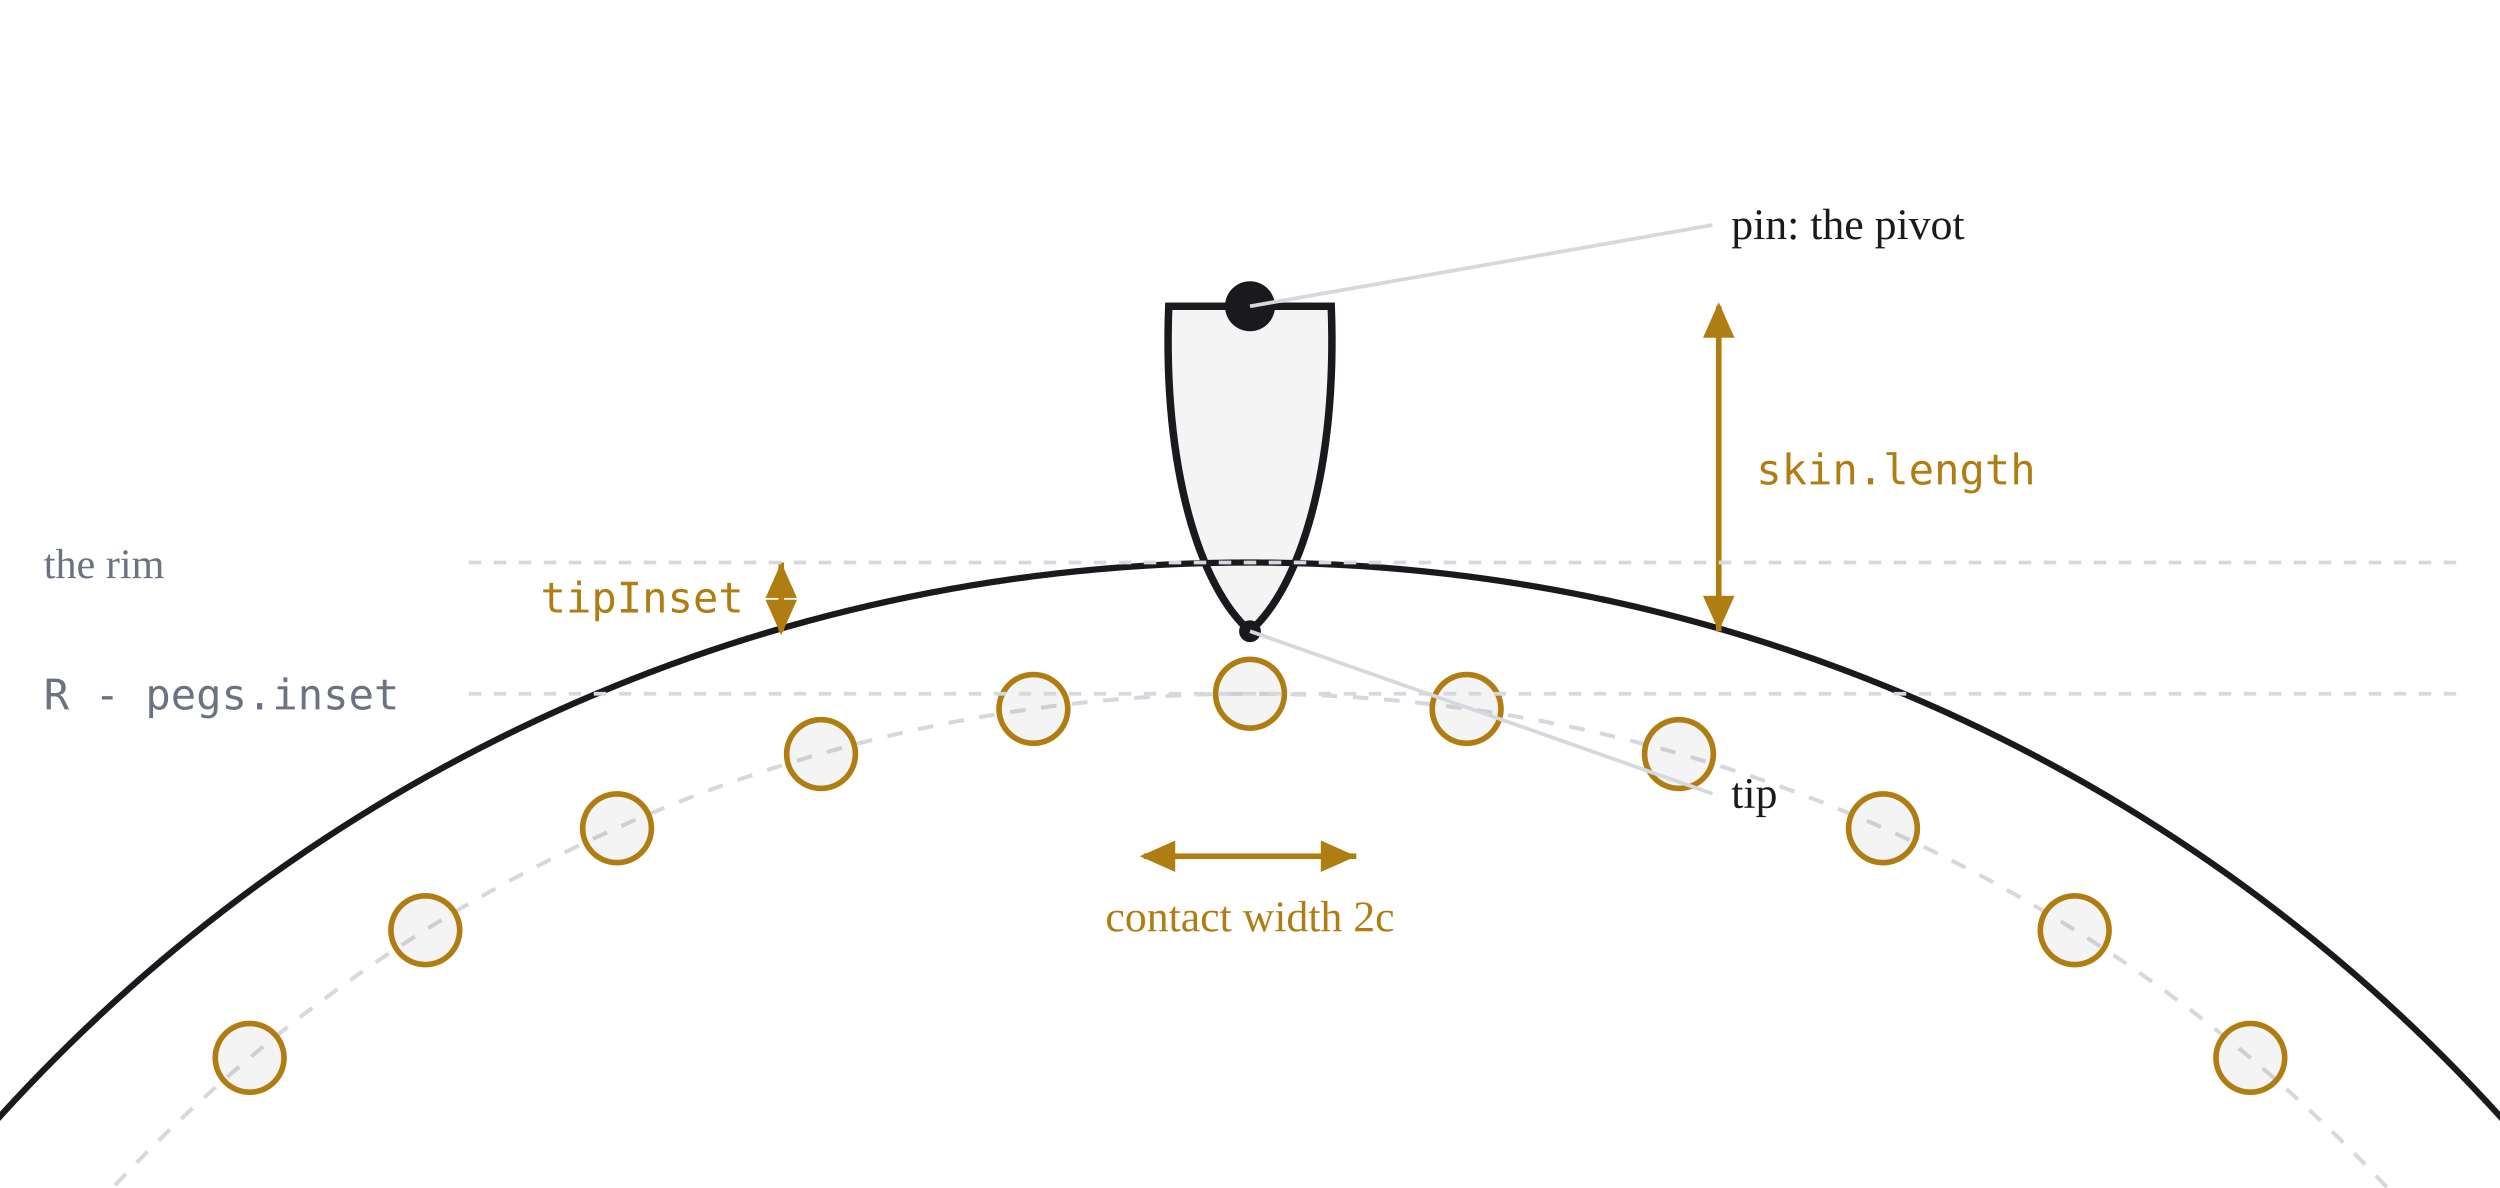
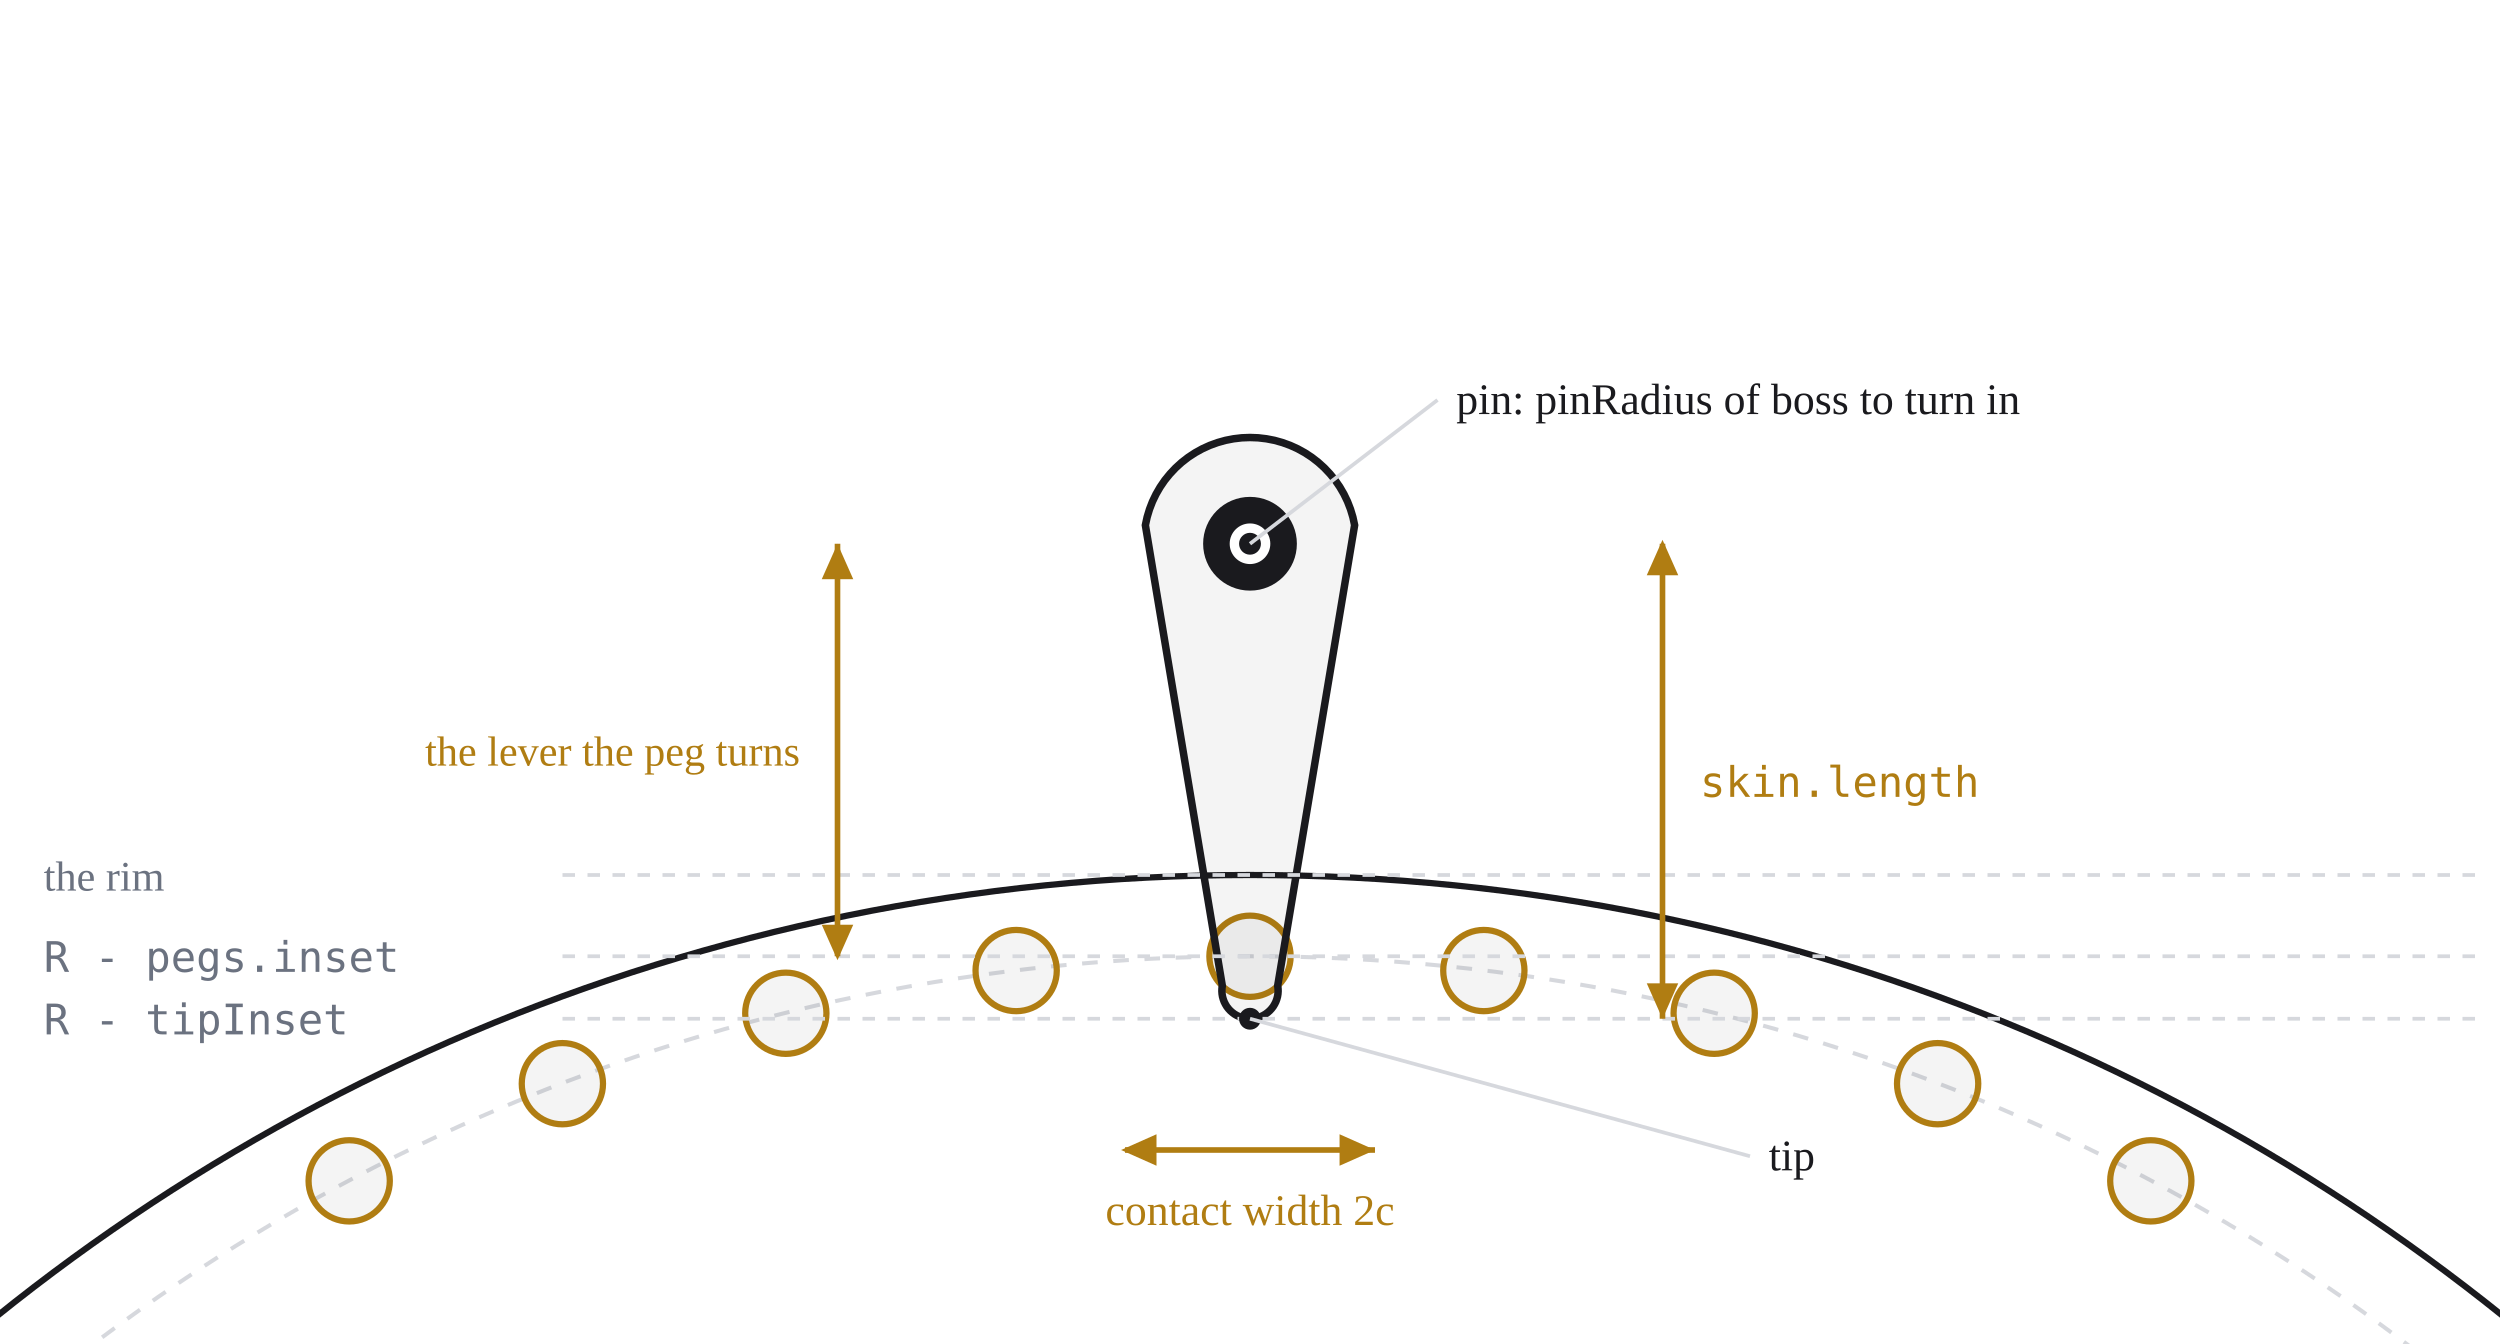
- <svg xmlns="http://www.w3.org/2000/svg" viewBox="0 0 800 380" width="100%" role="img" aria-label="Where the tongue sits and what it touches" style="font-size:14px;fill:var(--fig-ink, #1a1a1e)">
+ <svg xmlns="http://www.w3.org/2000/svg" viewBox="0 0 800 430" width="100%" role="img" aria-label="Where the tongue sits and what it touches" style="font-size:14px;fill:var(--fig-ink, #1a1a1e)">
  <defs>
    <marker id="fig-head" viewBox="0 0 10 10" refX="9" refY="5" markerWidth="7" markerHeight="7" orient="auto-start-reverse">
      <path d="M0,1 L9,5 L0,9 z" fill="var(--fig-key, #b07d12)" />
    </marker>
    <marker id="fig-tail" viewBox="0 0 10 10" refX="1" refY="5" markerWidth="7" markerHeight="7" orient="auto">
      <path d="M9,1 L0,5 L9,9 z" fill="var(--fig-key, #b07d12)" />
    </marker>
  </defs>
-   <circle cx="400" cy="720" r="540" fill="none" stroke="var(--fig-ink, #1a1a1e)" stroke-width="2" />
-   <circle cx="400" cy="720" r="498" fill="none" stroke="var(--fig-line, #d6d8dd)" stroke-width="1.3" stroke-dasharray="5 5" />
-   <circle cx="79.89" cy="338.51" r="11" fill="var(--fig-wash, rgba(20,22,28,0.05))" stroke="var(--fig-key, #b07d12)" stroke-width="1.8" />
-   <circle cx="136.1" cy="297.67" r="11" fill="var(--fig-wash, rgba(20,22,28,0.05))" stroke="var(--fig-key, #b07d12)" stroke-width="1.8" />
-   <circle cx="197.45" cy="265.05" r="11" fill="var(--fig-wash, rgba(20,22,28,0.05))" stroke="var(--fig-key, #b07d12)" stroke-width="1.8" />
-   <circle cx="262.73" cy="241.29" r="11" fill="var(--fig-wash, rgba(20,22,28,0.05))" stroke="var(--fig-key, #b07d12)" stroke-width="1.8" />
-   <circle cx="330.69" cy="226.85" r="11" fill="var(--fig-wash, rgba(20,22,28,0.05))" stroke="var(--fig-key, #b07d12)" stroke-width="1.8" />
-   <circle cx="400" cy="222" r="11" fill="var(--fig-wash, rgba(20,22,28,0.05))" stroke="var(--fig-key, #b07d12)" stroke-width="1.8" />
-   <circle cx="469.31" cy="226.85" r="11" fill="var(--fig-wash, rgba(20,22,28,0.05))" stroke="var(--fig-key, #b07d12)" stroke-width="1.8" />
-   <circle cx="537.27" cy="241.29" r="11" fill="var(--fig-wash, rgba(20,22,28,0.05))" stroke="var(--fig-key, #b07d12)" stroke-width="1.8" />
-   <circle cx="602.55" cy="265.05" r="11" fill="var(--fig-wash, rgba(20,22,28,0.05))" stroke="var(--fig-key, #b07d12)" stroke-width="1.8" />
-   <circle cx="663.9" cy="297.67" r="11" fill="var(--fig-wash, rgba(20,22,28,0.05))" stroke="var(--fig-key, #b07d12)" stroke-width="1.8" />
-   <circle cx="720.11" cy="338.51" r="11" fill="var(--fig-wash, rgba(20,22,28,0.05))" stroke="var(--fig-key, #b07d12)" stroke-width="1.8" />
-   <path d="M374,98 C372,150 384,188 400,202 C416,188 428,150 426,98 z" fill="var(--fig-wash, rgba(20,22,28,0.05))" stroke="var(--fig-ink, #1a1a1e)" stroke-width="2.4" />
-   <circle cx="400" cy="98" r="8" fill="var(--fig-ink, #1a1a1e)" />
-   <circle cx="400" cy="98" r="3.5" fill="var(--fig-ink, #1a1a1e)" />
-   <line x1="400" y1="98" x2="548" y2="72" stroke="var(--fig-line, #d6d8dd)" stroke-width="1.2" />
-   <text x="554" y="76.5" fill="var(--fig-ink, #1a1a1e)" font-size="14" font-weight="500" text-anchor="start">pin: the pivot</text>
-   <circle cx="400" cy="202" r="3.5" fill="var(--fig-ink, #1a1a1e)" />
-   <line x1="400" y1="202" x2="548" y2="254" stroke="var(--fig-line, #d6d8dd)" stroke-width="1.2" />
-   <text x="554" y="258.5" fill="var(--fig-ink, #1a1a1e)" font-size="14" font-weight="500" text-anchor="start">tip</text>
-   <line x1="550" y1="98" x2="550" y2="202" stroke="var(--fig-key, #b07d12)" stroke-width="1.8" marker-end="url(#fig-head)" marker-start="url(#fig-tail)" />
-   <text x="562" y="155" fill="var(--fig-key, #b07d12)" font-size="13.5" font-weight="500" text-anchor="start" font-family="ui-monospace, SFMono-Regular, Menlo, monospace">skin.length</text>
-   <line x1="250" y1="202" x2="250" y2="180" stroke="var(--fig-key, #b07d12)" stroke-width="1.8" marker-end="url(#fig-head)" marker-start="url(#fig-tail)" />
-   <text x="238" y="196" fill="var(--fig-key, #b07d12)" font-size="13.5" font-weight="500" text-anchor="end" font-family="ui-monospace, SFMono-Regular, Menlo, monospace">tipInset</text>
-   <line x1="150" y1="180" x2="790" y2="180" stroke="var(--fig-line, #d6d8dd)" stroke-width="1.2" stroke-dasharray="4 4" />
-   <text x="14" y="185" fill="var(--fig-muted, #6b7280)" font-size="13.5" font-weight="500" text-anchor="start">the rim</text>
-   <line x1="150" y1="222" x2="790" y2="222" stroke="var(--fig-line, #d6d8dd)" stroke-width="1.2" stroke-dasharray="4 4" />
-   <text x="14" y="227" fill="var(--fig-muted, #6b7280)" font-size="13.5" font-weight="500" text-anchor="start" font-family="ui-monospace, SFMono-Regular, Menlo, monospace">R - pegs.inset</text>
-   <line x1="366" y1="274" x2="434" y2="274" stroke="var(--fig-key, #b07d12)" stroke-width="1.8" marker-end="url(#fig-head)" marker-start="url(#fig-tail)" />
-   <text x="400" y="298" fill="var(--fig-key, #b07d12)" font-size="14" font-weight="500" text-anchor="middle">contact width 2c</text>
+   <circle cx="400" cy="920" r="640" fill="none" stroke="var(--fig-ink, #1a1a1e)" stroke-width="2" />
+   <circle cx="400" cy="920" r="614" fill="none" stroke="var(--fig-line, #d6d8dd)" stroke-width="1.3" stroke-dasharray="5 5" />
+   <circle cx="111.74" cy="377.87" r="13" fill="var(--fig-wash, rgba(20,22,28,0.05))" stroke="var(--fig-key, #b07d12)" stroke-width="2" />
+   <circle cx="179.96" cy="346.78" r="13" fill="var(--fig-wash, rgba(20,22,28,0.05))" stroke="var(--fig-key, #b07d12)" stroke-width="2" />
+   <circle cx="251.46" cy="324.24" r="13" fill="var(--fig-wash, rgba(20,22,28,0.05))" stroke="var(--fig-key, #b07d12)" stroke-width="2" />
+   <circle cx="325.17" cy="310.58" r="13" fill="var(--fig-wash, rgba(20,22,28,0.05))" stroke="var(--fig-key, #b07d12)" stroke-width="2" />
+   <circle cx="400" cy="306" r="13" fill="var(--fig-wash, rgba(20,22,28,0.05))" stroke="var(--fig-key, #b07d12)" stroke-width="2" />
+   <circle cx="474.83" cy="310.58" r="13" fill="var(--fig-wash, rgba(20,22,28,0.05))" stroke="var(--fig-key, #b07d12)" stroke-width="2" />
+   <circle cx="548.54" cy="324.24" r="13" fill="var(--fig-wash, rgba(20,22,28,0.05))" stroke="var(--fig-key, #b07d12)" stroke-width="2" />
+   <circle cx="620.04" cy="346.78" r="13" fill="var(--fig-wash, rgba(20,22,28,0.05))" stroke="var(--fig-key, #b07d12)" stroke-width="2" />
+   <circle cx="688.26" cy="377.87" r="13" fill="var(--fig-wash, rgba(20,22,28,0.05))" stroke="var(--fig-key, #b07d12)" stroke-width="2" />
+   <path d="M433.48,168.06 L408.86,315.43 L408.97,316.29 L409,317.16 L408.94,318.04 L408.8,318.9 L408.57,319.74 L408.27,320.56 L407.88,321.34 L407.43,322.09 L406.9,322.78 L406.31,323.42 L405.65,324 L404.95,324.52 L404.2,324.96 L403.41,325.33 L402.58,325.62 L401.74,325.83 L400.87,325.96 L400,326 L399.13,325.96 L398.26,325.83 L397.42,325.62 L396.59,325.33 L395.8,324.96 L395.05,324.52 L394.35,324 L393.69,323.42 L393.1,322.78 L392.57,322.09 L392.12,321.34 L391.73,320.56 L391.43,319.74 L391.2,318.9 L391.06,318.04 L391,317.16 L391.03,316.29 L391.14,315.43 L366.52,168.06 L367.08,165.48 L367.84,162.96 L368.79,160.5 L369.93,158.13 L371.25,155.85 L372.74,153.67 L374.4,151.63 L376.21,149.71 L378.16,147.94 L380.24,146.33 L382.45,144.88 L384.75,143.61 L387.15,142.52 L389.63,141.62 L392.17,140.91 L394.75,140.41 L397.37,140.1 L400,140 L402.63,140.1 L405.25,140.41 L407.83,140.91 L410.37,141.62 L412.85,142.52 L415.25,143.61 L417.55,144.88 L419.76,146.33 L421.84,147.94 L423.79,149.71 L425.6,151.63 L427.26,153.67 L428.75,155.85 L430.07,158.13 L431.21,160.5 L432.16,162.96 L432.92,165.48 L433.48,168.06 Z" fill="var(--fig-wash, rgba(20,22,28,0.05))" stroke="var(--fig-ink, #1a1a1e)" stroke-width="2.4" />
+   <circle cx="400" cy="174" r="15" fill="var(--fig-ink, #1a1a1e)" />
+   <circle cx="400" cy="174" r="6.5" fill="var(--fig-hole, #fff)" />
+   <line x1="180" y1="280" x2="792" y2="280" stroke="var(--fig-line, #d6d8dd)" stroke-width="1.2" stroke-dasharray="4 4" />
+   <text x="14" y="285" fill="var(--fig-muted, #6b7280)" font-size="13.5" font-weight="500" text-anchor="start">the rim</text>
+   <line x1="180" y1="306" x2="792" y2="306" stroke="var(--fig-line, #d6d8dd)" stroke-width="1.2" stroke-dasharray="4 4" />
+   <text x="14" y="311" fill="var(--fig-muted, #6b7280)" font-size="13.5" font-weight="500" text-anchor="start" font-family="ui-monospace, SFMono-Regular, Menlo, monospace">R - pegs.inset</text>
+   <line x1="180" y1="326" x2="792" y2="326" stroke="var(--fig-line, #d6d8dd)" stroke-width="1.2" stroke-dasharray="4 4" />
+   <text x="14" y="331" fill="var(--fig-muted, #6b7280)" font-size="13.5" font-weight="500" text-anchor="start" font-family="ui-monospace, SFMono-Regular, Menlo, monospace">R - tipInset</text>
+   <line x1="532" y1="174" x2="532" y2="326" stroke="var(--fig-key, #b07d12)" stroke-width="1.8" marker-end="url(#fig-head)" marker-start="url(#fig-tail)" />
+   <text x="544" y="255" fill="var(--fig-key, #b07d12)" font-size="13.5" font-weight="500" text-anchor="start" font-family="ui-monospace, SFMono-Regular, Menlo, monospace">skin.length</text>
+   <line x1="268" y1="306" x2="268" y2="174" stroke="var(--fig-key, #b07d12)" stroke-width="1.8" marker-end="url(#fig-head)" marker-start="url(#fig-tail)" />
+   <text x="256" y="245" fill="var(--fig-key, #b07d12)" font-size="13.5" font-weight="500" text-anchor="end">the lever the peg turns</text>
+   <circle cx="400" cy="174" r="3.5" fill="var(--fig-ink, #1a1a1e)" />
+   <line x1="400" y1="174" x2="460" y2="128" stroke="var(--fig-line, #d6d8dd)" stroke-width="1.2" />
+   <text x="466" y="132.5" fill="var(--fig-ink, #1a1a1e)" font-size="14" font-weight="500" text-anchor="start">pin: pinRadius of boss to turn in</text>
+   <circle cx="400" cy="326" r="3.5" fill="var(--fig-ink, #1a1a1e)" />
+   <line x1="400" y1="326" x2="560" y2="370" stroke="var(--fig-line, #d6d8dd)" stroke-width="1.2" />
+   <text x="566" y="374.5" fill="var(--fig-ink, #1a1a1e)" font-size="14" font-weight="500" text-anchor="start">tip</text>
+   <line x1="360" y1="368" x2="440" y2="368" stroke="var(--fig-key, #b07d12)" stroke-width="1.8" marker-end="url(#fig-head)" marker-start="url(#fig-tail)" />
+   <text x="400" y="392" fill="var(--fig-key, #b07d12)" font-size="14" font-weight="500" text-anchor="middle">contact width 2c</text>
</svg>
